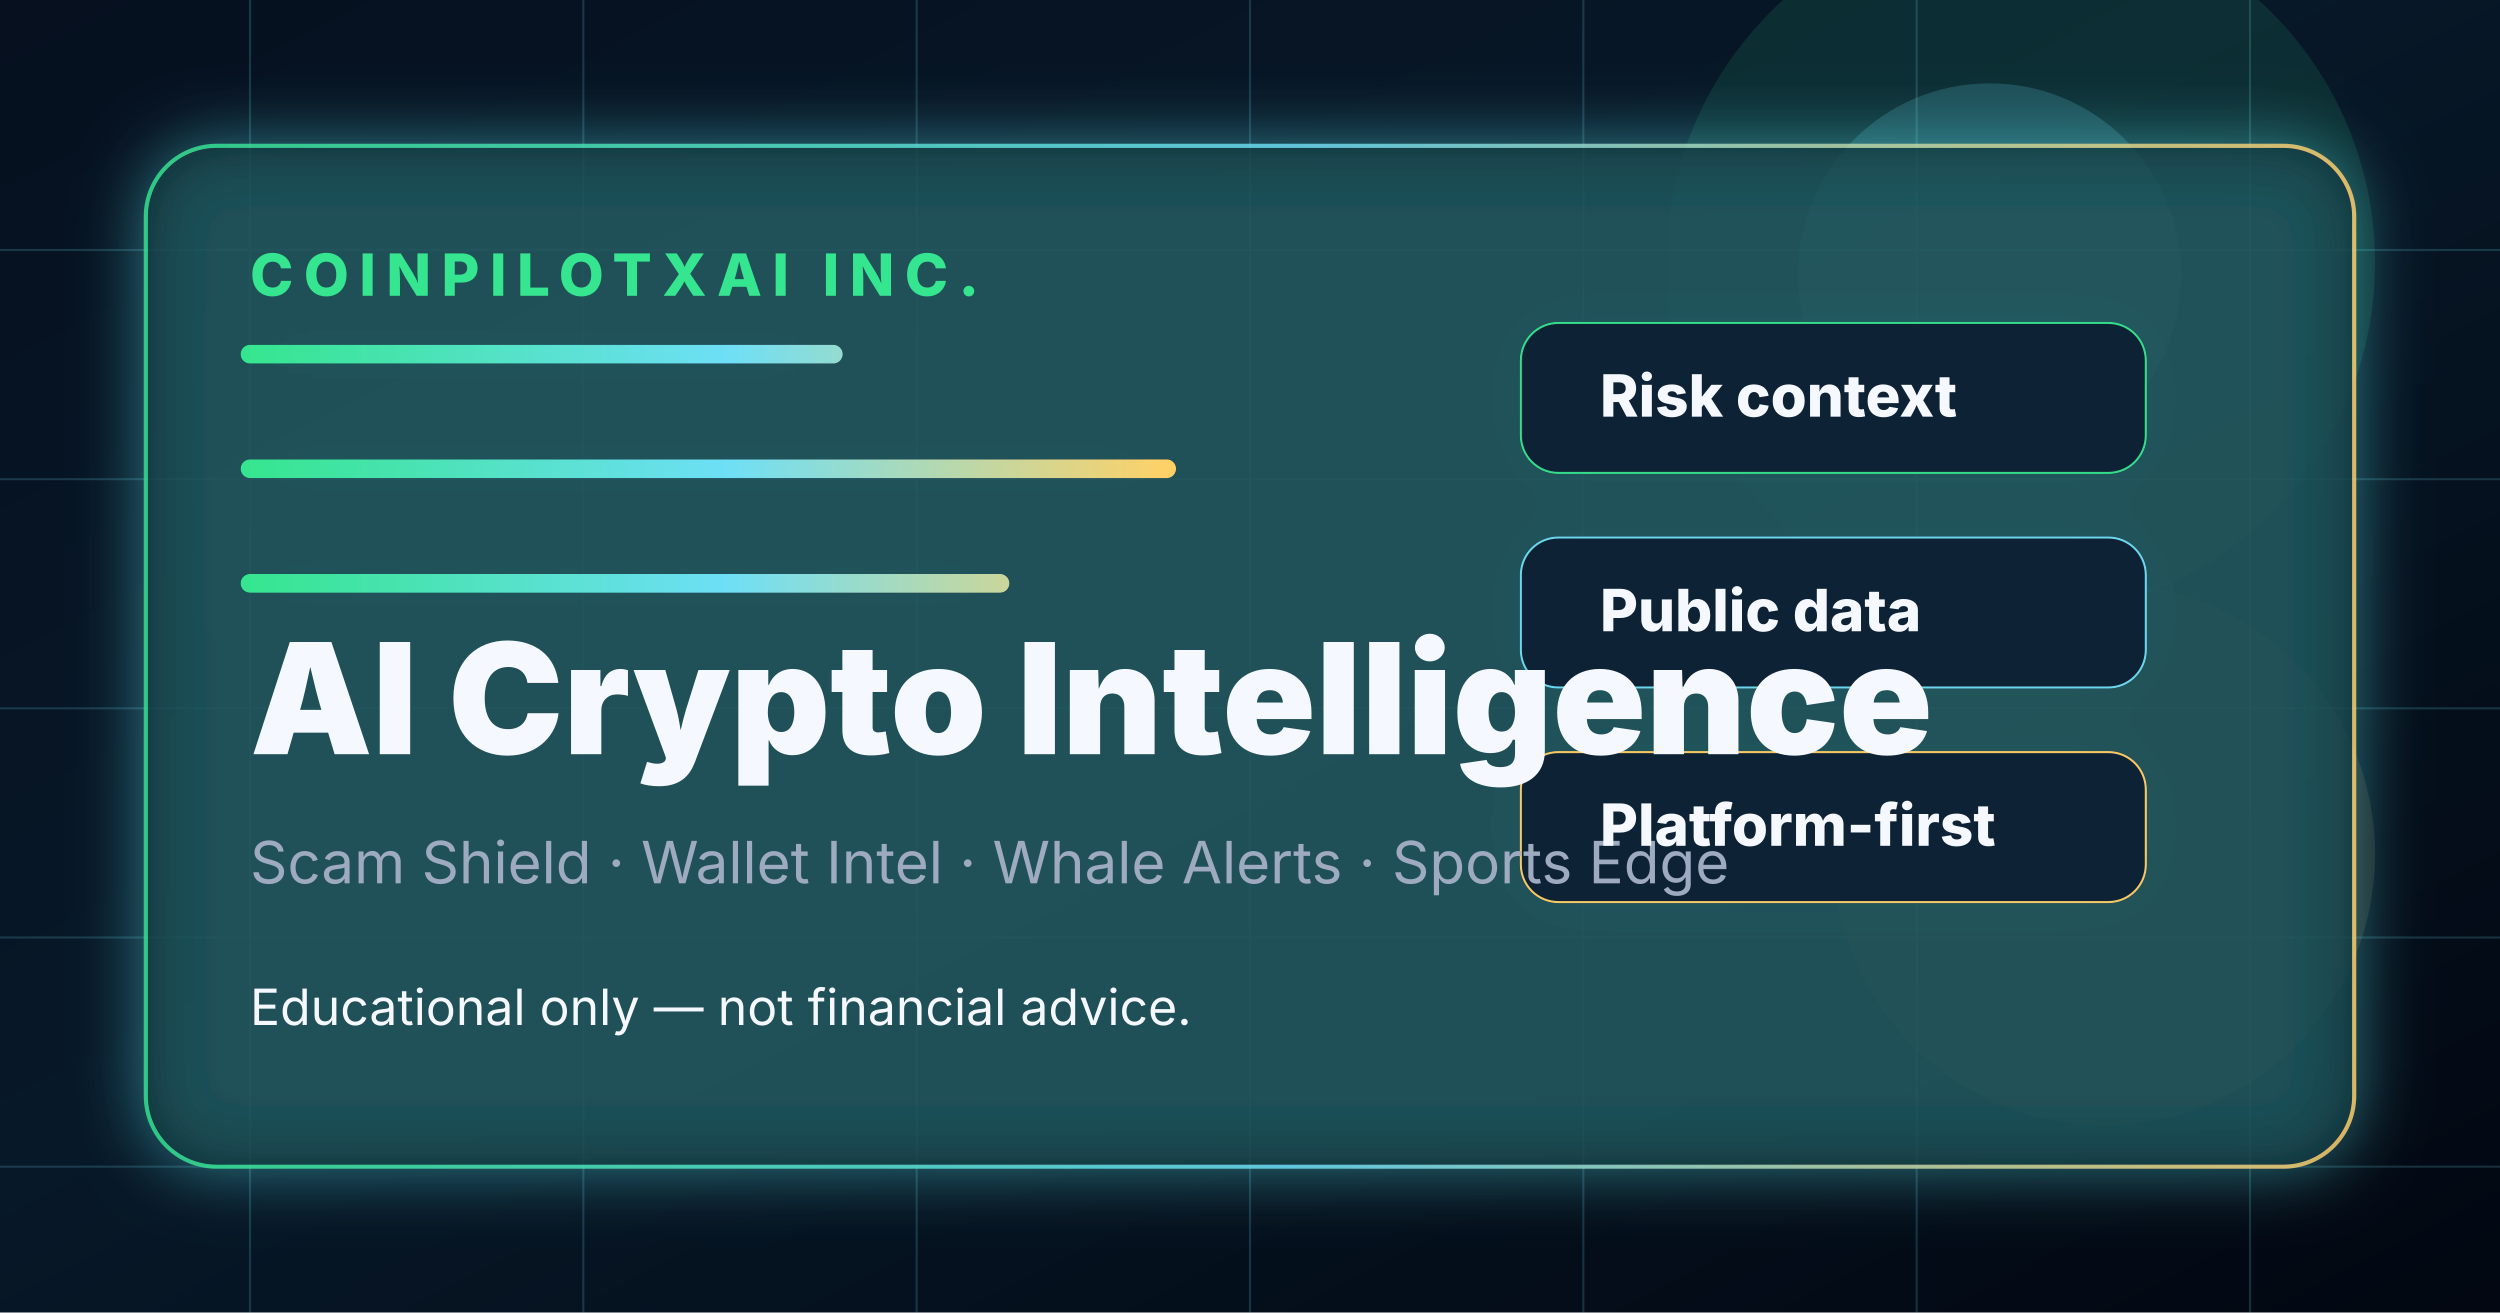
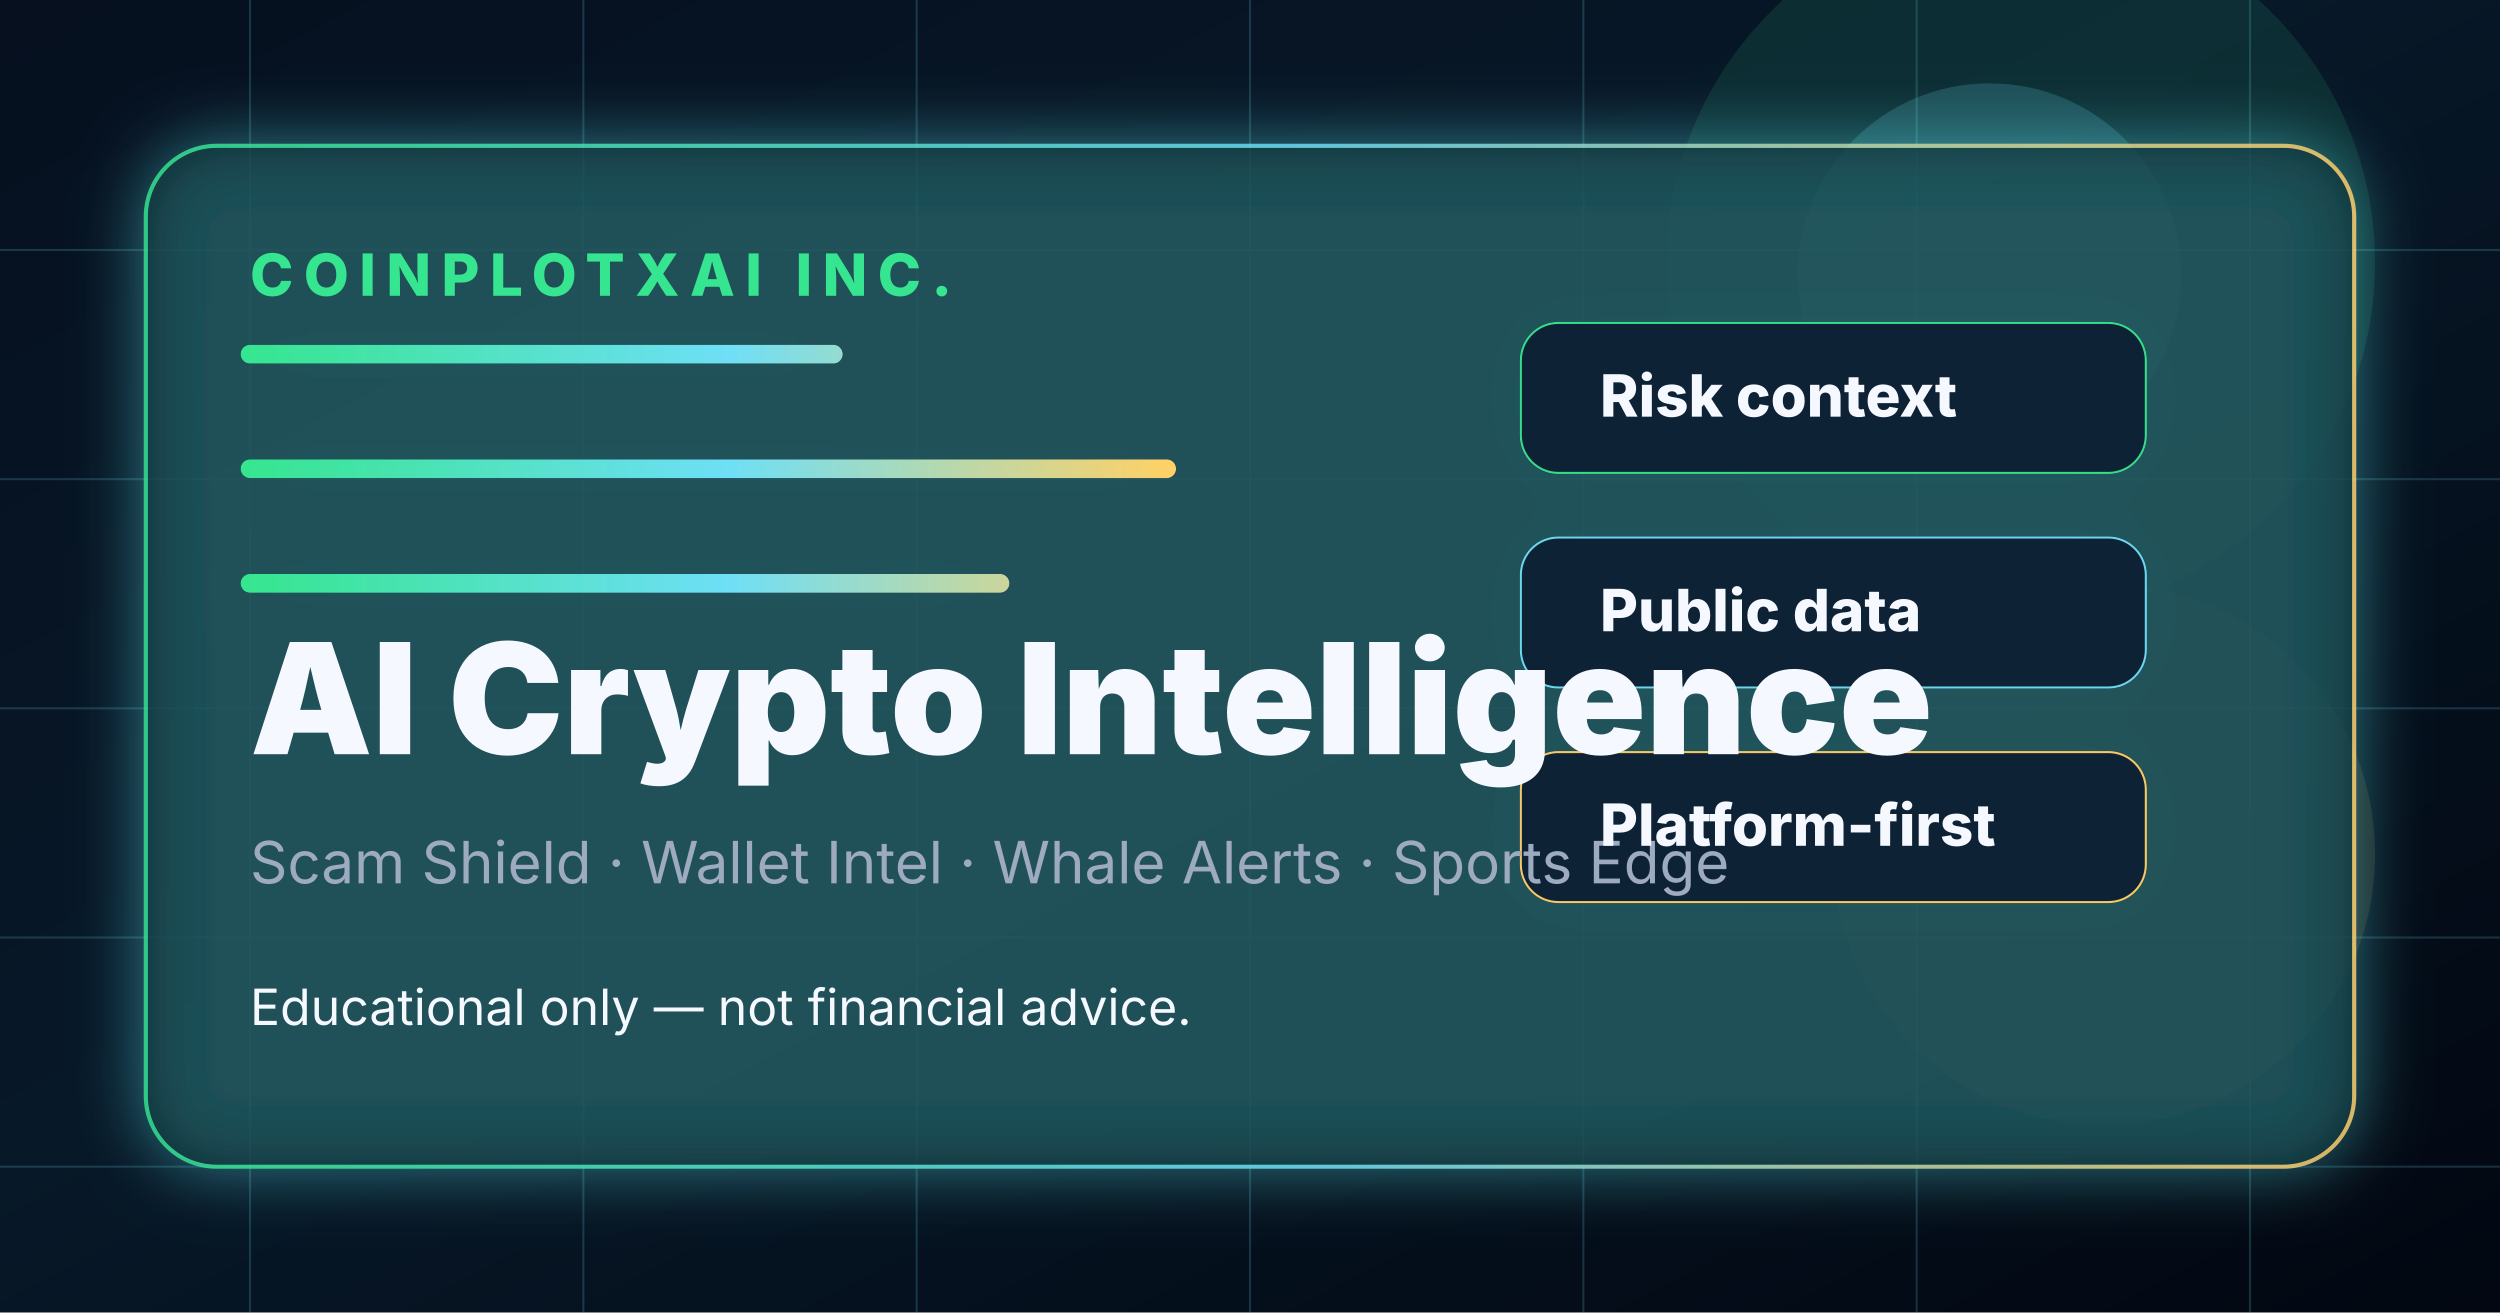
<svg xmlns="http://www.w3.org/2000/svg" viewBox="0 0 1200 630" role="img" aria-labelledby="title desc">
  <defs>
    <linearGradient id="bg" x1="0" x2="1" y1="0" y2="1">
      <stop offset="0" stop-color="#06101f" />
      <stop offset="0.45" stop-color="#071828" />
      <stop offset="1" stop-color="#020711" />
    </linearGradient>
    <linearGradient id="line" x1="0" x2="1">
      <stop offset="0" stop-color="#36e58f" />
      <stop offset="0.52" stop-color="#6edff6" />
      <stop offset="1" stop-color="#ffd166" />
    </linearGradient>
    <filter id="glow" x="-40%" y="-40%" width="180%" height="180%">
      <feGaussianBlur stdDeviation="16" result="blur" />
      <feColorMatrix in="blur" type="matrix" values="0 0 0 0 0.12 0 0 0 0 0.95 0 0 0 0 1 0 0 0 .55 0" />
      <feBlend in="SourceGraphic" />
    </filter>
  </defs>
  <rect width="1200" height="630" fill="url(#bg)" />
  <g opacity=".18">
    <path d="M0 120h1200M0 230h1200M0 340h1200M0 450h1200M0 560h1200M120 0v630M280 0v630M440 0v630M600 0v630M760 0v630M920 0v630M1080 0v630" stroke="#6edff6" stroke-width="1" />
  </g>
  <circle cx="970" cy="126" r="170" fill="#36e58f" opacity=".11" />
  <circle cx="955" cy="132" r="92" fill="#6edff6" opacity=".18" />
  <circle cx="1010" cy="410" r="130" fill="#ffd166" opacity=".10" />
  <g filter="url(#glow)">
    <rect x="70" y="70" width="1060" height="490" rx="34" fill="#0d1627" opacity=".82" stroke="url(#line)" stroke-width="2" />
    <path d="M120 170h280M120 225h440M120 280h360" stroke="url(#line)" stroke-width="9" stroke-linecap="round" />
    <rect x="730" y="155" width="300" height="72" rx="18" fill="#111d32" stroke="#36e58f" opacity=".95" />
    <rect x="730" y="258" width="300" height="72" rx="18" fill="#111d32" stroke="#6edff6" opacity=".95" />
    <rect x="730" y="361" width="300" height="72" rx="18" fill="#111d32" stroke="#ffd166" opacity=".95" />
  </g>
-   <text x="120" y="142" fill="#36e58f" font-family="Inter, Arial, sans-serif" font-size="28" font-weight="800" letter-spacing="5">COINPILOTXAI INC.</text>
+   <text x="120" y="142" fill="#36e58f" font-family="Inter, Arial, sans-serif" font-size="28" font-weight="800" letter-spacing="5">COINPLOTXAI INC.</text>
  <text x="120" y="362" fill="#f5f8ff" font-family="Inter, Arial, sans-serif" font-size="74" font-weight="900">AI Crypto Intelligence</text>
  <text x="120" y="424" fill="#9daac0" font-family="Inter, Arial, sans-serif" font-size="28">Scam Shield · Wallet Intel · Whale Alerts · Sports Edge</text>
  <text x="120" y="492" fill="#f5f8ff" font-family="Inter, Arial, sans-serif" font-size="24">Educational only — not financial advice.</text>
  <text x="768" y="200" fill="#f5f8ff" font-family="Inter, Arial, sans-serif" font-size="28" font-weight="800">Risk context</text>
  <text x="768" y="303" fill="#f5f8ff" font-family="Inter, Arial, sans-serif" font-size="28" font-weight="800">Public data</text>
  <text x="768" y="406" fill="#f5f8ff" font-family="Inter, Arial, sans-serif" font-size="28" font-weight="800">Platform-first</text>
</svg>
